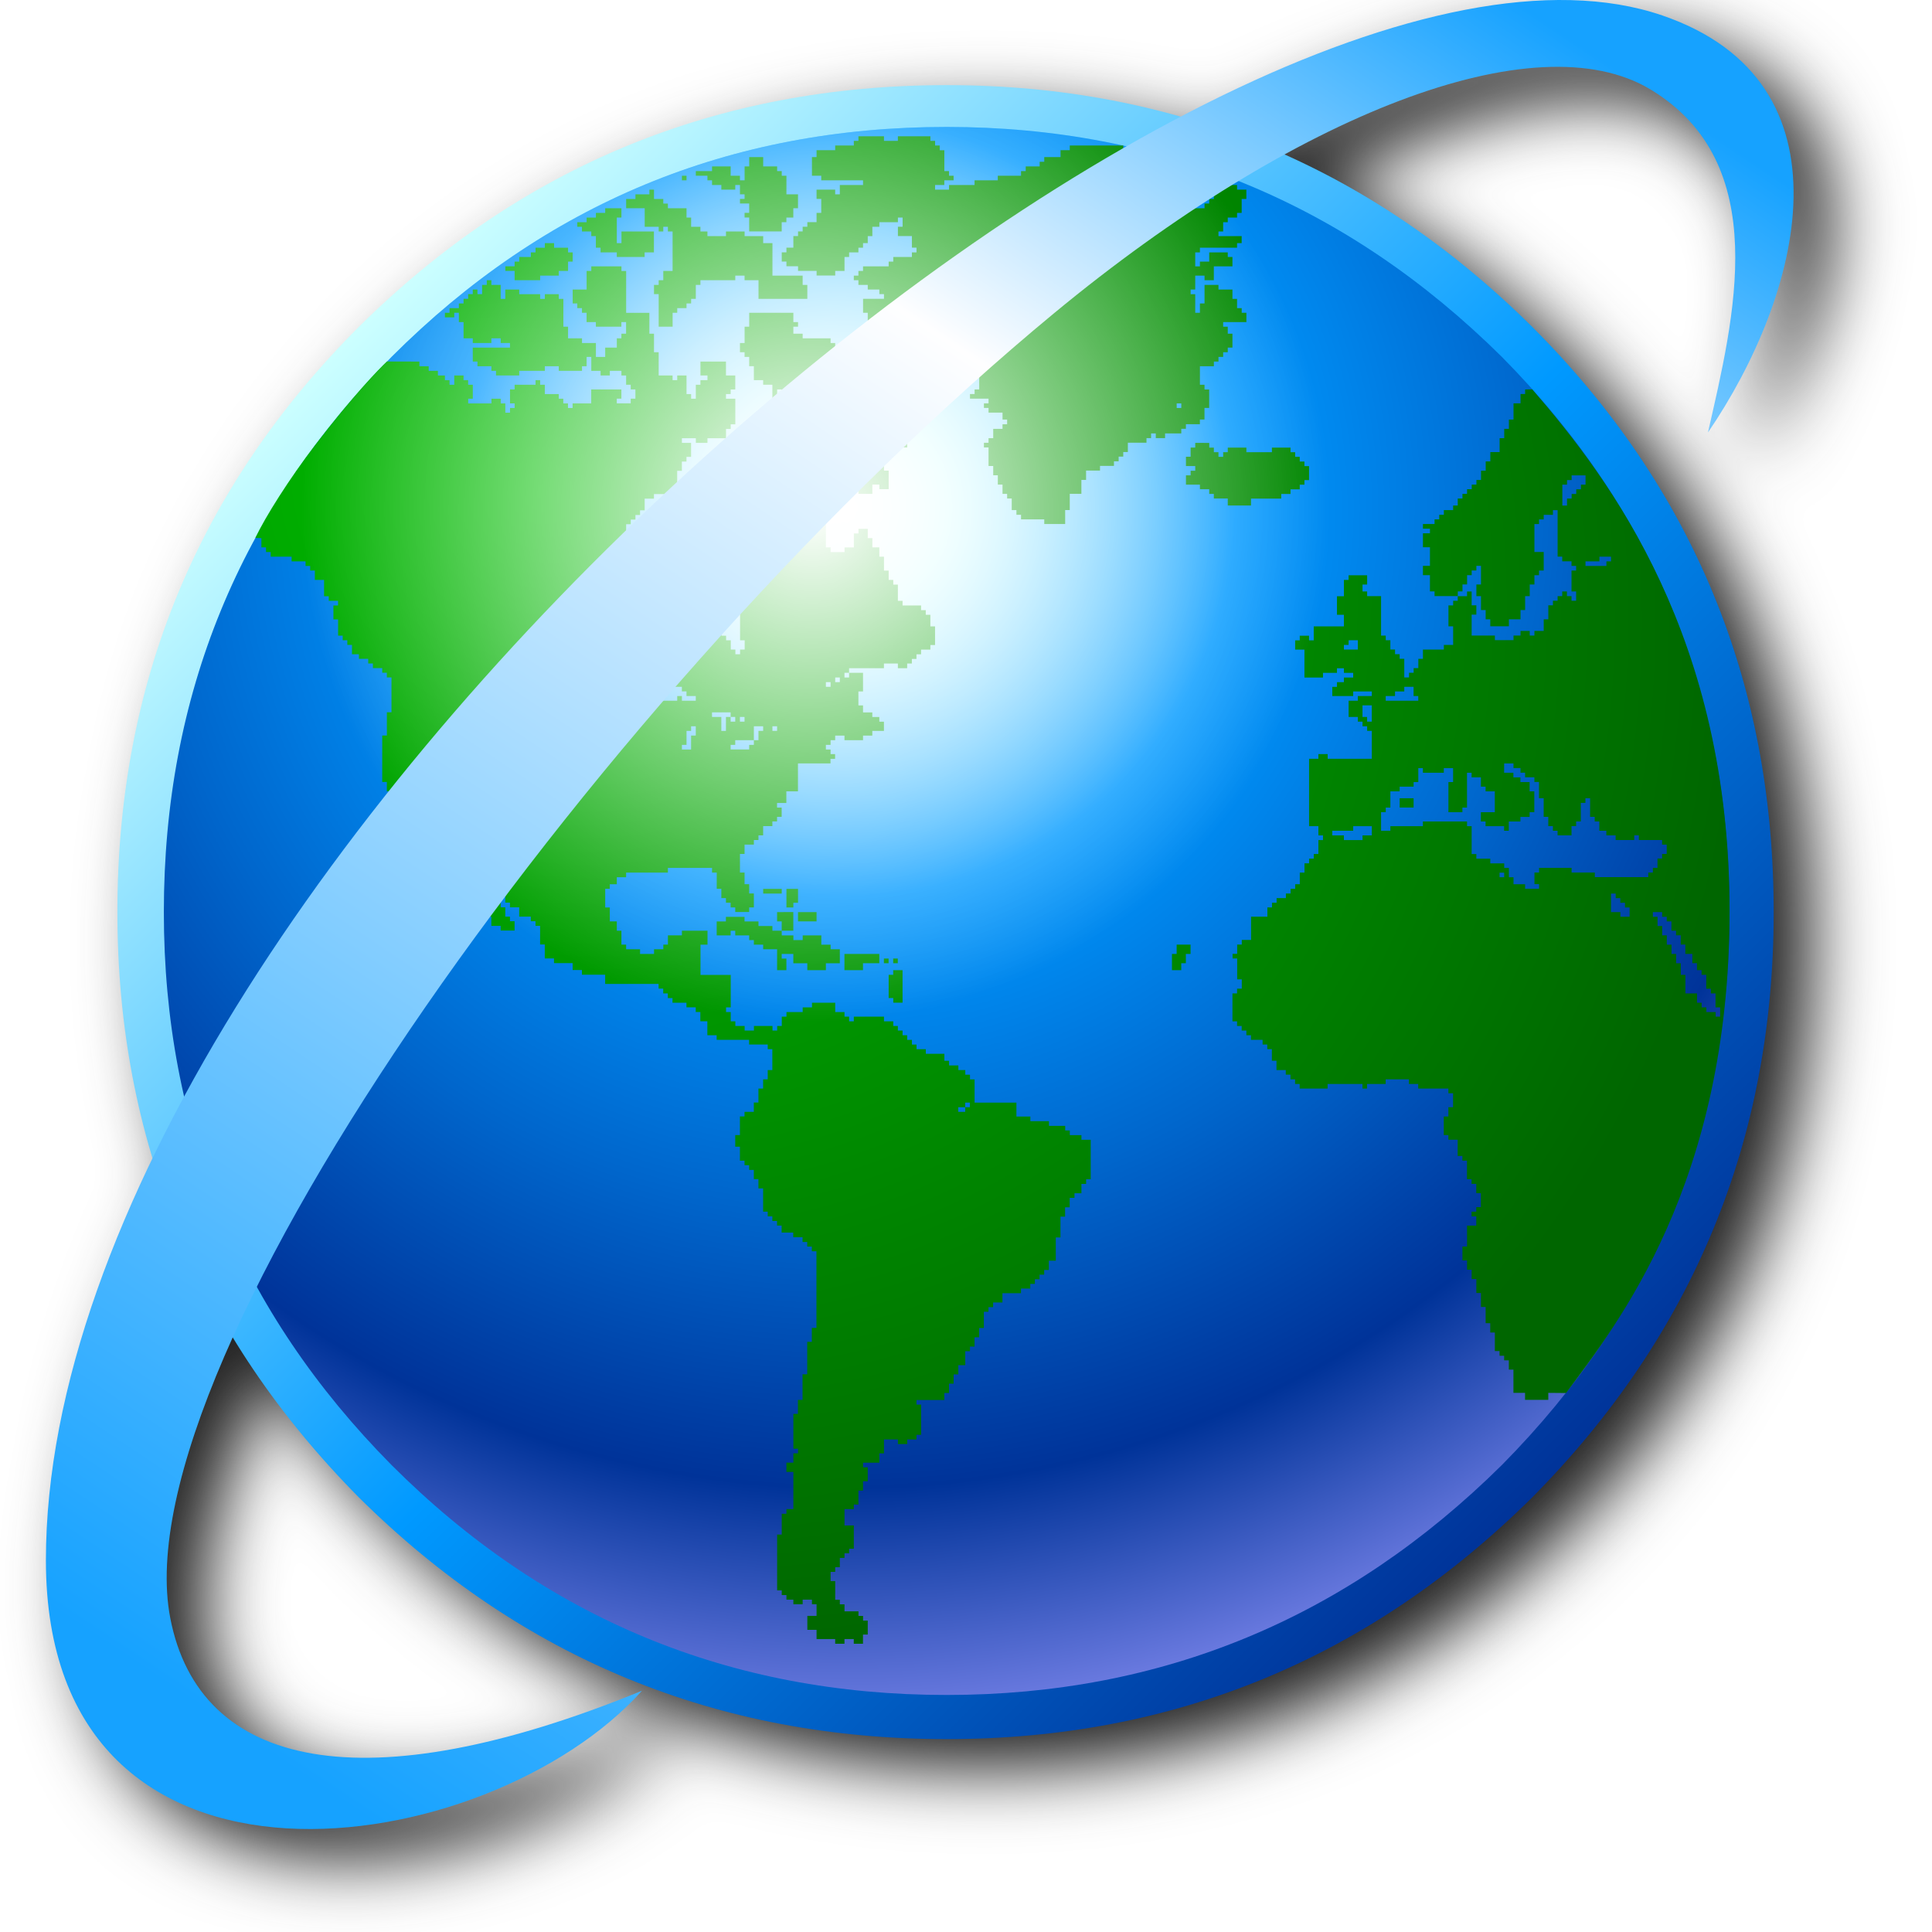
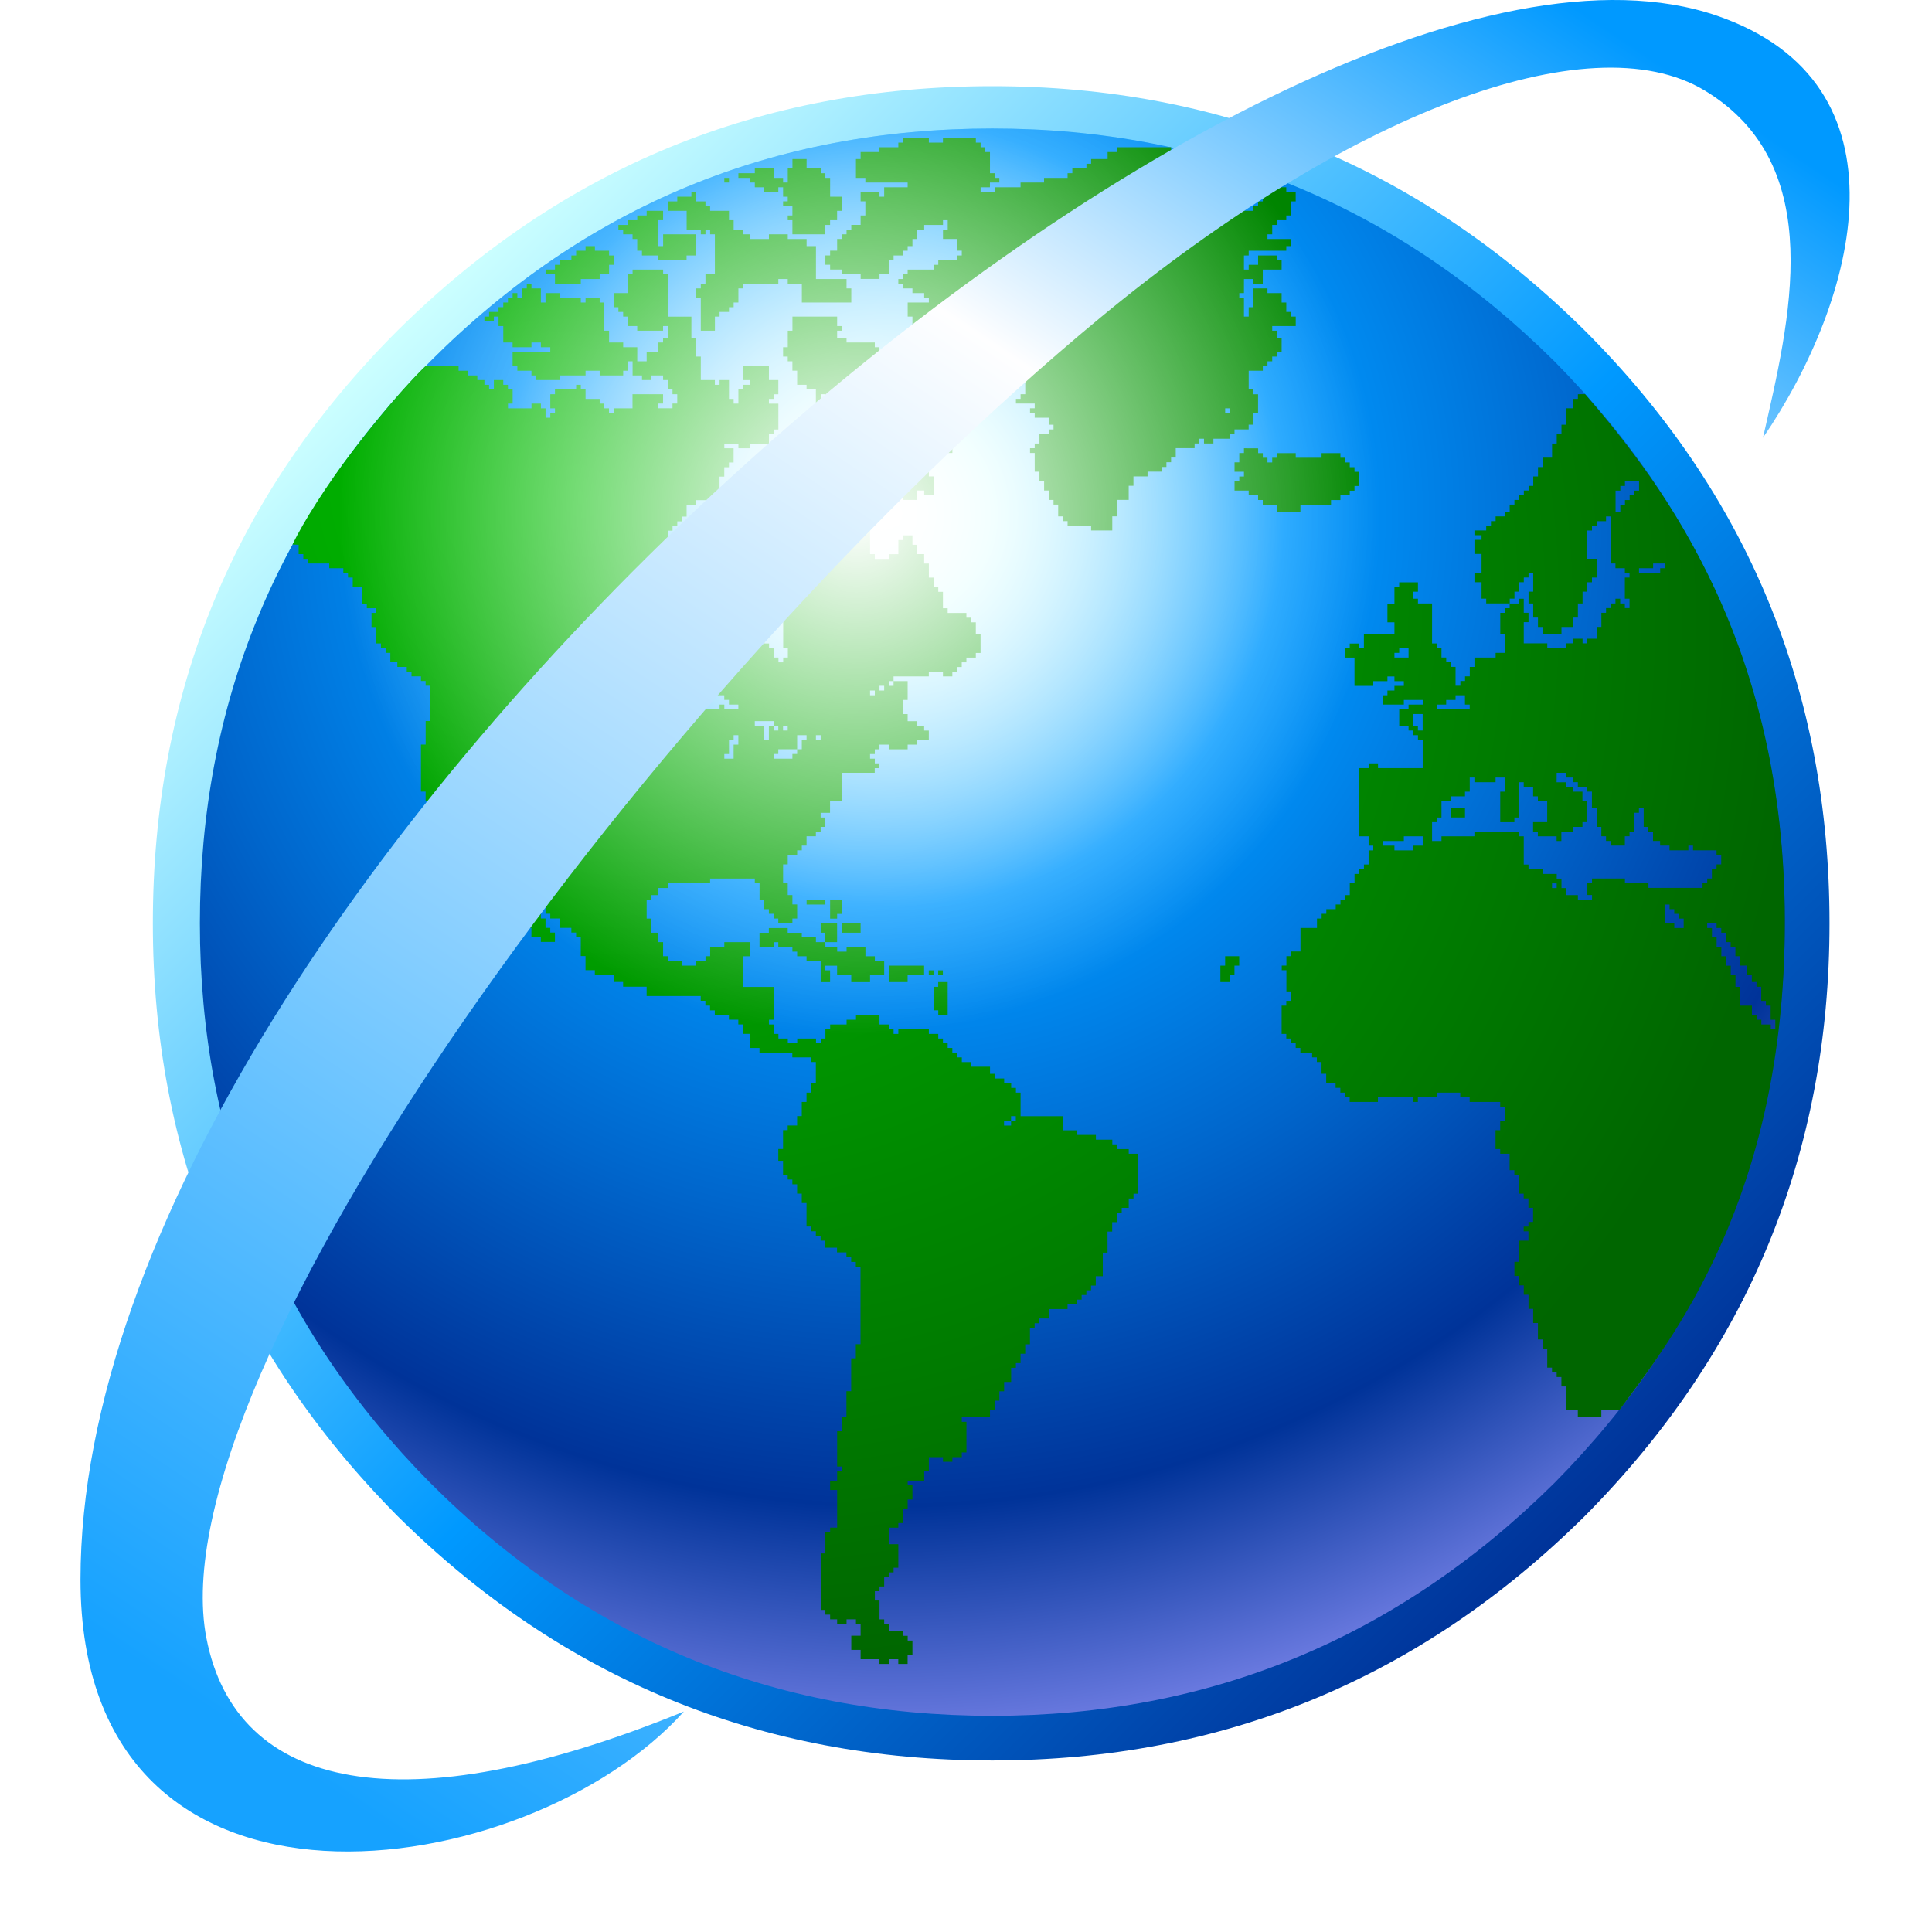
- <svg xmlns="http://www.w3.org/2000/svg" xmlns:xlink="http://www.w3.org/1999/xlink" id="svg8" version="1.1" viewBox="0 0 256 256" height="256" width="256">
+ <svg xmlns="http://www.w3.org/2000/svg" xmlns:xlink="http://www.w3.org/1999/xlink" id="svg8" version="1.1" viewBox="0 0 48 48" height="48" width="48">
  <defs id="defs2">
    <linearGradient id="linearGradient4004">
      <stop style="stop-color:#16a2ff;stop-opacity:1" offset="0" id="stop4000" />
      <stop style="stop-color:#fefeff;stop-opacity:1" offset="0.722" id="stop4134" />
-       <stop style="stop-color:#16a2ff;stop-opacity:1" offset="1" id="stop4002" />
+       <stop style="stop-color:#0099ff;stop-opacity:1" offset="1" id="stop4002" />
    </linearGradient>
    <linearGradient id="linearGradient1620">
      <stop style="stop-color:#ffffff;stop-opacity:1;" offset="0" id="stop1616" />
      <stop style="stop-color:#ffffff;stop-opacity:0;" offset="1" id="stop1618" />
    </linearGradient>
    <radialGradient spreadMethod="pad" r="819.2" id="gradient2-62" gradientUnits="userSpaceOnUse" gradientTransform="matrix(0.03321492,0.02554013,-0.0225253,0.02929414,177.2192,-98.25728)" cy="5091.175" cx="-1495.203" fx="-1495.203" fy="5091.175">
      <stop id="stop4113" stop-color="#00bf00" offset="0.0" />
      <stop id="stop4115" stop-color="#006600" offset="0.929" />
    </radialGradient>
    <radialGradient spreadMethod="pad" r="819.2" id="gradient1-6" gradientUnits="userSpaceOnUse" gradientTransform="matrix(0.1525931,0,0,0.1525931,-147.3621,-19.47578)" cy="0" cx="0">
      <stop id="stop4100" stop-color="#ffffff" offset="0.0" />
      <stop id="stop4102" stop-color="#ccffff" offset="0.078" />
      <stop id="stop4104" stop-color="#0099ff" offset="0.298" />
      <stop id="stop4106" stop-color="#0066cc" offset="0.537" />
      <stop id="stop4108" stop-color="#003399" offset="0.753" />
      <stop id="stop4110" stop-color="#9999ff" offset="1.0" />
    </radialGradient>
    <linearGradient x2="819.2" x1="-819.2" spreadMethod="pad" id="gradient0-1" gradientUnits="userSpaceOnUse" gradientTransform="matrix(-0.06871152,-0.06871152,-0.06871152,0.06871152,-137.7692,19.34177)">
      <stop id="stop4093" stop-color="#003399" offset="0.0" />
      <stop id="stop4095" stop-color="#0099ff" offset="0.471" />
      <stop id="stop4097" stop-color="#ccffff" offset="1.0" />
    </linearGradient>
    <radialGradient xlink:href="#linearGradient1620" id="radialGradient1624" cx="-154.378" cy="-18.647" fx="-154.721" fy="-18.647" r="75.181" gradientTransform="matrix(0.6563114,0,0,0.6543026,-49.10167,-7.08852)" gradientUnits="userSpaceOnUse" />
    <linearGradient xlink:href="#linearGradient4004" id="linearGradient4006" x1="-3.088" y1="43.996" x2="26.613" y2="-0.41" gradientUnits="userSpaceOnUse" gradientTransform="matrix(5.329948,0,0,5.329948,76.40945,5.649538)" />
-     <filter style="color-interpolation-filters:sRGB" id="filter35309" x="-0.049" y="-0.047" width="1.098" height="1.094">
-       <feGaussianBlur stdDeviation="4.739" id="feGaussianBlur35311" />
-     </filter>
  </defs>
  <g transform="translate(-12.56771)" id="layer1">
-     <path id="path35122" style="fill:#212121;fill-opacity:1;fill-rule:evenodd;stroke:none;stroke-width:1.38;filter:url(#filter35309)" d="m 225.708,4.016 c -14.504,-0.359 -32.482,5.427 -51.658,15.475 -9.785,-2.793 -20.127,-4.211 -31.041,-4.211 -30.371,0 -56.328,10.67 -77.875,32.012 -21.342,21.342 -32.014,47.198 -32.014,77.568 0,11.51 1.567,22.389 4.674,32.645 -8.888,18.371 -14.145,36.524 -14.145,53.244 0,48.983 58.666,39.967 78.984,17.285 -36.862,15.092 -58.645,10.346 -62.504,-9.625 -1.762,-9.118 1.498,-22.116 8.291,-37.178 4.555,7.476 10.122,14.543 16.713,21.197 21.547,21.342 47.504,32.012 77.875,32.012 30.165,0 56.022,-10.67 77.568,-32.012 21.342,-21.547 32.014,-47.403 32.014,-77.568 0,-30.371 -10.672,-56.227 -32.014,-77.568 -10.005,-9.909 -20.95,-17.487 -32.812,-22.795 20.358,-11.152 38.251,-14.847 48.523,-8.629 16.237,9.827 11.053,30.214 7.592,45.443 12.402,-18.181 19.858,-46.387 -6.047,-55.262 -3.687,-1.263 -7.748,-1.925 -12.125,-2.033 z" />
-     <g id="g35120" transform="translate(0,0.04375847)">
+     <g id="g35120" transform="matrix(0.1898038,0,0,0.1898038,11.02775,0.00830553)">
      <g transform="matrix(0.8885716,0,0,0.8885716,16.95401,11.23522)" id="g1127">
        <g transform="matrix(1.552789,0,0,1.552789,350.1629,93.28853)" id="g1296">
          <path d="m -217.412,19.342 q 0,32.794 23.201,56.219 23.424,23.201 56.442,23.201 32.794,0 56.219,-23.201 23.201,-23.424 23.201,-56.219 0,-33.017 -23.201,-56.219 -23.424,-23.201 -56.219,-23.201 -33.017,0 -56.442,23.201 -23.201,23.201 -23.201,56.219" id="path3998" style="fill:url(#gradient0-1);fill-rule:evenodd;stroke:none" />
          <path d="m -212.95,19.342 q 0,31.009 21.863,53.095 22.086,22.086 53.318,22.086 31.009,0 53.318,-22.086 21.863,-22.086 21.863,-53.095 0,-31.233 -21.863,-53.318 -22.309,-22.086 -53.318,-22.086 -31.233,0 -53.318,22.086 -21.863,22.086 -21.863,53.318" id="path4000" style="fill:url(#gradient1-6);fill-rule:evenodd;stroke:none" />
          <path transform="matrix(3.781896,0,0,3.781896,-225.4815,-69.05359)" d="M 20.951,3.672 V 3.789 H 20.834 V 3.906 h -0.473 v 0.119 h -0.473 v 0.176 h -0.117 v 0.473 h 0.236 v 0.117 h 1.061 V 4.91 H 20.479 V 5.146 H 20.361 V 5.027 h -0.473 v 0.236 h 0.119 v 0.354 h -0.119 v 0.236 h -0.234 v 0.117 h -0.119 v 0.119 h -0.117 v 0.117 h -0.119 v 0.295 h -0.176 v 0.119 h -0.119 v 0.234 h 0.119 v 0.119 h 0.295 v 0.117 h 0.471 v 0.119 h 0.473 V 7.092 h 0.236 V 6.738 h 0.117 V 6.621 h 0.236 V 6.502 h 0.117 V 6.385 H 21.188 V 6.207 h 0.117 V 5.971 h 0.178 V 5.854 h 0.471 V 5.736 h 0.119 v 0.234 h -0.119 v 0.236 h 0.355 v 0.295 h 0.117 V 6.621 H 22.309 V 6.738 H 21.836 V 6.855 H 21.719 V 6.975 H 21.068 V 7.092 H 20.951 V 7.211 H 20.834 V 7.328 h 0.117 V 7.447 H 21.188 v 0.117 h 0.295 v 0.117 h 0.117 v 0.119 h -0.531 V 8.154 H 21.188 V 8.391 h 0.766 v 0.295 h 0.236 V 8.508 h 0.354 V 8.391 h 0.945 v 0.117 h 0.176 v 0.178 h 0.119 v 0.354 h 0.117 V 9.156 h 0.117 v 0.945 h -0.117 v 0.117 h -0.117 v 0.117 h 0.471 v 0.119 h -0.117 v 0.117 h 0.117 v 0.119 h 0.355 v 0.176 h 0.117 v 0.119 h -0.117 v 0.117 h -0.236 v 0.236 h -0.119 v 0.117 h -0.117 v 0.119 h 0.117 v 0.471 h 0.119 v 0.236 h 0.117 v 0.236 h 0.119 v 0.236 h 0.117 v 0.117 h 0.117 v 0.295 h 0.119 v 0.119 h 0.117 v 0.117 h 0.59 v 0.117 h 0.531 v -0.354 h 0.117 v -0.412 h 0.295 v -0.354 h 0.119 v -0.236 h 0.354 v -0.119 h 0.354 v -0.117 h 0.119 v -0.119 h 0.117 v -0.117 h 0.117 v -0.236 h 0.473 v -0.117 h 0.117 v -0.119 h 0.119 v 0.119 h 0.236 v -0.119 h 0.412 v -0.117 h 0.117 v -0.117 h 0.355 v -0.119 h 0.117 v -0.295 h 0.119 V 10.102 H 29.74 V 9.982 H 29.623 V 9.512 h 0.354 V 9.393 H 30.094 V 9.275 h 0.119 V 9.156 h 0.117 V 9.039 h 0.119 V 8.686 H 30.33 V 8.508 H 30.213 V 8.391 h 0.59 V 8.154 h -0.119 V 8.037 H 30.566 V 7.801 H 30.449 V 7.564 H 30.094 V 7.447 H 29.74 V 7.918 H 29.623 V 8.154 H 29.504 V 7.682 H 29.387 V 7.564 h 0.117 V 7.211 h 0.236 V 7.328 h 0.236 V 6.975 h 0.473 V 6.738 H 30.33 V 6.621 h -0.471 v 0.234 H 29.623 V 6.975 H 29.504 V 6.621 h 0.119 V 6.502 h 0.943 V 6.385 h 0.117 V 6.207 H 30.094 V 6.09 h 0.119 V 5.854 h 0.117 V 5.736 h 0.236 V 5.617 h 0.117 V 5.264 h 0.119 V 5.027 H 30.566 V 4.91 H 29.977 V 5.264 H 29.859 V 5.381 H 29.74 V 5.5 H 29.504 V 5.381 h 0.119 V 5.264 h 0.117 V 5.146 h 0.119 V 4.791 H 29.15 V 4.674 h 0.117 V 4.438 H 29.15 V 4.32 h -0.531 V 4.201 H 28.148 V 4.025 H 27.676 V 3.906 H 26.318 V 4.025 H 26.084 V 4.201 H 25.67 V 4.32 H 25.553 V 4.438 H 25.199 V 4.557 H 25.08 V 4.674 H 24.49 V 4.791 H 23.9 V 4.91 H 23.252 V 5.027 H 22.898 V 4.91 h 0.234 V 4.791 h 0.236 V 4.674 H 23.252 V 4.557 h -0.119 v -0.531 H 23.016 V 3.906 H 22.898 V 3.789 H 22.779 V 3.672 H 21.953 V 3.789 H 21.6 V 3.672 Z M 18.178,4.201 V 4.438 H 18.061 V 4.791 H 17.943 V 4.674 H 17.707 V 4.438 h -0.473 v 0.119 h -0.412 v 0.117 h 0.295 v 0.117 h 0.117 v 0.119 h 0.236 v 0.117 h 0.354 V 4.91 h 0.119 v 0.236 h 0.117 v 0.117 h -0.117 v 0.117 h 0.234 v 0.236 h -0.117 v 0.119 h 0.117 v 0.354 h 0.826 V 5.854 h 0.119 V 5.736 h 0.176 V 5.5 h 0.119 V 5.146 H 19.123 V 4.674 H 19.004 V 4.557 H 18.887 V 4.438 H 18.533 V 4.201 Z M 16.469,4.674 v 0.117 h 0.117 V 4.674 Z M 15.643,5.027 V 5.146 H 15.289 V 5.264 H 15.053 V 5.5 h 0.471 v 0.471 h 0.355 v 0.119 h 0.117 V 5.971 h 0.117 v 0.119 h 0.119 V 7.092 H 15.996 V 7.328 h -0.117 v 0.119 h -0.119 v 0.234 h 0.119 v 0.826 h 0.354 V 8.154 h 0.117 V 8.037 h 0.236 V 7.918 h 0.117 V 7.801 h 0.119 V 7.447 h 0.117 V 7.328 h 0.885 V 7.211 h 0.236 V 7.328 h 0.354 v 0.473 h 1.24 V 7.447 H 19.535 V 7.211 H 18.768 V 6.385 H 18.533 V 6.207 H 18.061 V 6.09 H 17.588 V 6.207 H 17.117 V 6.09 H 16.939 V 5.971 H 16.703 V 5.736 H 16.586 V 5.5 H 16.113 V 5.381 H 15.996 V 5.264 H 15.76 V 5.027 Z M 14.521,5.5 V 5.617 H 14.285 V 5.736 H 14.049 V 5.854 H 13.812 v 0.117 h 0.119 v 0.119 h 0.236 v 0.117 h 0.117 v 0.295 h 0.119 v 0.119 h 0.412 v 0.117 h 0.707 V 6.621 h 0.236 v -0.531 H 14.934 V 6.385 H 14.816 V 5.736 h 0.117 V 5.5 Z m -1.533,0.885 v 0.117 h -0.236 v 0.119 h -0.119 v 0.117 h -0.295 v 0.117 h -0.117 v 0.119 h -0.236 v 0.117 h 0.236 V 7.328 h 0.648 V 7.211 h 0.473 V 7.092 h 0.236 V 6.855 h 0.117 V 6.621 H 13.578 V 6.502 H 13.223 V 6.385 Z m 1.18,0.59 V 7.092 H 14.049 V 7.564 H 13.695 V 7.918 H 13.812 v 0.119 h 0.119 v 0.117 h 0.117 V 8.391 h 0.236 v 0.117 h 0.648 V 8.391 h 0.119 v 0.295 h -0.119 V 8.803 H 14.816 V 9.039 H 14.521 V 9.275 H 14.285 V 8.922 H 13.932 V 8.803 H 13.578 V 8.508 H 13.459 V 7.801 H 13.342 V 7.682 h -0.354 v 0.119 h -0.119 V 7.682 h -0.531 V 7.564 H 11.984 V 7.801 H 11.867 V 7.447 H 11.631 V 7.328 h -0.117 v 0.119 h -0.119 v 0.234 H 11.277 V 7.564 h -0.119 v 0.117 h -0.117 v 0.119 h -0.117 v 0.117 h -0.119 V 8.037 H 10.568 V 8.154 H 10.451 V 8.271 H 10.688 V 8.154 h 0.117 V 8.391 h 0.119 v 0.412 h 0.234 V 8.922 h 0.473 V 8.803 h 0.236 V 8.922 h 0.236 v 0.117 h -0.945 v 0.354 h 0.119 v 0.119 h 0.354 v 0.117 h 0.117 v 0.117 h 0.59 V 9.629 h 0.65 V 9.512 h 0.354 v 0.117 h 0.59 V 9.512 h 0.117 V 9.275 h 0.119 v 0.354 h 0.236 v 0.117 h 0.234 V 9.629 h 0.295 v 0.117 h 0.119 v 0.236 h 0.117 v 0.119 h 0.119 v 0.234 h -0.119 v 0.119 h -0.354 v -0.119 h 0.117 v -0.234 h -0.766 v 0.354 h -0.473 v 0.117 h -0.117 v -0.117 h -0.119 v -0.119 H 13.342 V 10.219 H 12.988 V 9.982 h -0.119 V 9.865 h -0.117 v 0.117 h -0.531 v 0.119 h -0.117 v 0.354 h 0.117 v 0.117 h -0.117 v 0.119 h -0.119 v -0.236 h -0.117 v -0.119 h -0.236 v 0.119 h -0.59 v -0.119 h 0.117 V 9.982 H 11.041 V 9.865 H 10.924 V 9.746 H 10.688 V 9.982 H 10.568 V 9.865 H 10.451 V 9.746 H 10.273 V 9.629 H 10.039 V 9.512 H 9.803 V 9.393 L 8.979,9.391 c -0.187,0.174 -0.866,0.869 -1.826,2.125 -0.658,0.861 -1.255,1.805 -1.516,2.355 l 0.154,0.006 v 0.234 h 0.117 v 0.119 h 0.119 v 0.117 h 0.531 v 0.119 h 0.354 v 0.117 h 0.117 v 0.117 H 7.148 V 14.938 h 0.234 v 0.414 h 0.119 v 0.117 h 0.236 v 0.117 H 7.619 v 0.355 h 0.119 v 0.412 h 0.117 v 0.117 h 0.117 v 0.119 h 0.119 v 0.236 h 0.176 v 0.117 h 0.236 v 0.117 h 0.119 v 0.119 H 8.859 v 0.117 h 0.117 v 0.119 H 9.094 v 0.885 H 8.977 v 0.59 H 8.859 v 1.18 h 0.117 v 0.236 H 9.094 v 0.295 h 0.119 v 0.117 h 0.117 v 0.236 h 0.236 v 0.236 h 0.117 v 0.117 h 0.119 v 0.117 H 10.156 v 0.119 h 0.117 v 0.354 h 0.178 v 0.117 h 0.117 v 0.236 H 10.688 v 0.119 h 0.117 v 0.295 h 0.119 v 0.236 h 0.234 v 0.117 h 0.119 v 0.117 h 0.117 v 0.236 h 0.119 v 0.119 h 0.117 v 0.234 h 0.236 v 0.119 h 0.354 v -0.236 h -0.117 v -0.117 h -0.119 v -0.236 h -0.117 v -0.119 h -0.119 v -0.234 h 0.236 v 0.234 h 0.119 v 0.119 h 0.234 v 0.236 h 0.295 v 0.117 h 0.119 v 0.117 h 0.117 v 0.473 h 0.119 v 0.354 h 0.234 v 0.119 h 0.473 v 0.176 h 0.236 v 0.119 h 0.59 v 0.234 h 1.357 v 0.119 h 0.117 V 25.438 h 0.117 v 0.119 h 0.119 v 0.117 h 0.354 v 0.117 h 0.236 v 0.119 h 0.117 v 0.236 h 0.178 V 26.5 h 0.236 v 0.117 h 0.824 v 0.119 h 0.473 v 0.117 h 0.117 v 0.531 h -0.117 v 0.236 h -0.117 v 0.234 h -0.119 v 0.355 h -0.117 v 0.236 h -0.236 v 0.117 h -0.117 v 0.473 h -0.119 v 0.295 h 0.119 v 0.354 h 0.117 v 0.117 h 0.117 v 0.119 h 0.119 v 0.234 h 0.117 v 0.236 h 0.119 v 0.59 h 0.117 v 0.119 h 0.117 v 0.117 h 0.119 v 0.117 h 0.117 v 0.178 h 0.295 v 0.117 h 0.236 V 31.75 h 0.119 v 0.117 h 0.117 v 0.119 h 0.117 v 1.945 h -0.117 v 0.355 h -0.117 v 0.824 h -0.119 v 0.65 h -0.117 v 0.354 H 19.299 V 37 h 0.119 v 0.117 h -0.119 v 0.236 h -0.176 v 0.236 h 0.176 v 0.943 h -0.176 v 0.119 h -0.119 v 0.529 h -0.117 v 1.416 h 0.117 v 0.119 h 0.119 v 0.117 h 0.176 v 0.117 h 0.236 v -0.117 h 0.236 v 0.117 h 0.117 v 0.295 h -0.234 v 0.355 h 0.234 v 0.234 h 0.473 v 0.119 h 0.236 v -0.119 h 0.236 v 0.119 h 0.234 V 41.719 H 21.188 v -0.354 h -0.119 v -0.119 h -0.117 v -0.117 h -0.354 v -0.178 h -0.119 v -0.117 h -0.117 v -0.473 h -0.117 v -0.234 h 0.117 v -0.119 h 0.117 v -0.236 h 0.119 v -0.117 h 0.117 v -0.117 h 0.119 v -0.59 h -0.236 v -0.414 h 0.236 v -0.117 h 0.117 v -0.355 h 0.117 V 37.826 H 21.188 v -0.355 h -0.119 v -0.117 h 0.414 v -0.236 h 0.117 v -0.354 h 0.354 v 0.117 h 0.236 v -0.117 h 0.236 v -0.117 h 0.117 v -0.768 h -0.117 v -0.117 h 0.707 v -0.178 h 0.119 v -0.236 h 0.117 v -0.236 h 0.119 v -0.234 h 0.176 v -0.355 h 0.119 v -0.117 h 0.117 v -0.236 h 0.117 v -0.236 h 0.119 v -0.412 h 0.117 v -0.117 h 0.119 v -0.119 h 0.236 v -0.236 h 0.471 v -0.117 h 0.236 v -0.119 h 0.117 v -0.117 h 0.119 v -0.117 h 0.117 v -0.119 h 0.119 v -0.236 h 0.176 v -0.59 h 0.119 v -0.529 h 0.117 v -0.236 h 0.117 V 30.629 H 26.438 v -0.117 h 0.176 v -0.236 h 0.119 V 30.156 h 0.117 v -1.002 h -0.236 v -0.117 h -0.295 v -0.119 h -0.117 v -0.117 h -0.412 v -0.119 h -0.473 v -0.117 h -0.354 v -0.354 h -1.062 v -0.59 h -0.117 v -0.119 h -0.119 v -0.117 h -0.176 v -0.119 h -0.236 v -0.117 h -0.119 v -0.178 h -0.471 v -0.117 h -0.236 v -0.117 h -0.117 v -0.119 H 22.189 V 26.5 h -0.117 v -0.119 h -0.119 v -0.117 h -0.117 v -0.117 h -0.236 v -0.119 h -0.766 v 0.119 h -0.119 v -0.119 h -0.117 v -0.117 h -0.236 v -0.236 h -0.59 v 0.117 h -0.236 v 0.119 h -0.412 v 0.117 h -0.119 v 0.236 h -0.117 v 0.117 h -0.119 v -0.117 h -0.471 v 0.117 h -0.236 v -0.117 h -0.236 v -0.117 h -0.117 v -0.236 h -0.119 v -0.119 h 0.119 v -0.824 h -0.768 v -0.768 h 0.178 V 23.846 H 16.469 v 0.117 h -0.355 v 0.236 h -0.117 v 0.117 h -0.236 v 0.119 H 15.406 v -0.119 h -0.354 v -0.117 h -0.119 v -0.354 h -0.117 v -0.236 h -0.178 v -0.354 h -0.117 v -0.473 h 0.117 v -0.117 h 0.178 v -0.178 h 0.236 v -0.117 h 1.061 v -0.119 h 1.121 v 0.119 h 0.119 v 0.412 h 0.117 v 0.236 h 0.117 v 0.117 h 0.119 v 0.119 h 0.117 v 0.117 h 0.354 v -0.117 h 0.119 v -0.354 h -0.119 v -0.236 h -0.117 v -0.295 h -0.117 v -0.473 h 0.117 v -0.236 h 0.236 v -0.117 h 0.117 v -0.119 h 0.119 v -0.234 h 0.234 v -0.119 h 0.119 v -0.117 h 0.117 V 20.719 h -0.117 v -0.117 h 0.236 v -0.295 h 0.295 v -0.709 h 0.826 v -0.117 h 0.117 V 19.361 H 20.244 V 19.244 H 20.125 v -0.117 h 0.119 v -0.119 h 0.117 v -0.117 h 0.236 v 0.117 h 0.471 v -0.117 h 0.236 v -0.119 h 0.295 v -0.234 h -0.117 v -0.119 h -0.178 v -0.117 h -0.236 v -0.178 h -0.117 v -0.354 h 0.117 v -0.473 h -0.354 v 0.119 h -0.117 v -0.119 h 0.117 v -0.117 h 0.885 v -0.119 h 0.354 v 0.119 h 0.236 v -0.119 h 0.119 v -0.117 h 0.117 v -0.117 h 0.117 v -0.119 h 0.236 v -0.117 h 0.119 v -0.473 h -0.119 v -0.295 h -0.117 v -0.117 h -0.119 v -0.119 H 22.072 V 15.469 H 21.953 V 15.057 H 21.836 V 14.938 H 21.719 V 14.701 H 21.6 V 14.348 H 21.482 V 14.111 H 21.305 V 13.877 H 21.188 v -0.236 h -0.236 v 0.117 h -0.117 v 0.354 h -0.236 v 0.119 H 20.244 V 14.111 H 20.125 v -0.824 h -0.236 v -0.119 h -0.117 v -0.117 h -0.117 v -0.178 h -0.768 v -0.117 h -0.119 v -0.119 h 0.355 v -0.471 h -0.236 v 0.117 h -0.119 v 0.119 h -0.234 v -0.119 h -0.119 v -0.117 h -0.117 v -0.236 h -0.236 v -0.119 h -0.117 v -0.117 h -0.236 v -0.236 h -0.119 v 0.119 h -0.117 v 0.117 h -0.236 v 0.236 h -0.117 v 0.354 h 0.236 v 0.236 h 0.354 v -0.117 h 0.117 v -0.119 h 0.236 v 0.119 h 0.236 v 0.648 h -0.119 v 0.471 h 0.119 v 0.355 h -0.119 v 0.707 h 0.119 v 0.473 h 0.117 v 0.176 h -0.117 v 0.119 h -0.119 v 0.117 h -0.117 v 0.117 h -0.117 v 0.885 h 0.117 v 0.236 h -0.117 v 0.119 h -0.119 v -0.119 h -0.117 v -0.236 h -0.119 v -0.117 h -0.117 v -0.412 H 17.354 V 15.586 H 17.234 V 15.469 h -1.121 v -0.117 h -0.117 v -0.119 h -0.117 v -0.412 h -0.119 V 14.584 H 15.523 V 14.467 H 15.406 v -0.236 h -0.117 v 0.117 h -0.119 v -0.117 h -0.117 v -0.119 h -0.119 v -0.234 h 0.119 v -0.355 h 0.117 v -0.117 h 0.119 v -0.117 h 0.117 v -0.119 h 0.117 v -0.295 h 0.236 v -0.117 h 0.59 v -0.59 h 0.119 v -0.236 h 0.117 v -0.119 h 0.117 V 11.457 H 16.469 v -0.117 h 0.354 v 0.117 h 0.295 v -0.117 h 0.471 v -0.236 h 0.119 v -0.117 h 0.117 v -0.65 H 17.588 V 10.219 h 0.119 v -0.117 h 0.117 V 9.746 H 17.588 V 9.393 h -0.648 v 0.354 h 0.178 V 9.865 H 16.939 V 9.982 H 16.822 V 10.336 H 16.703 V 10.219 H 16.586 V 9.746 H 16.35 V 9.865 H 16.232 V 9.746 H 15.879 V 9.156 h -0.119 V 8.686 h -0.117 v -0.531 h -0.59 v -1.062 h -0.119 V 6.975 Z m 3.539,5.545 v 0.236 h 0.471 V 12.52 Z M 18.178,8.154 V 8.508 H 18.061 V 8.922 H 17.943 V 9.156 h 0.117 v 0.119 h 0.117 v 0.236 h 0.119 v 0.354 h 0.236 v 0.117 h 0.234 v 0.473 h 0.236 v 0.117 h 0.119 v -0.117 h 0.176 V 9.982 h 0.236 v 0.119 h 0.354 v 0.117 h 0.119 v 0.117 H 20.125 v 0.119 h 0.119 v 0.648 H 20.125 v 0.354 h -0.117 v 0.119 h -0.119 v -0.119 h -0.234 v 0.236 h -0.119 v 0.236 h 0.119 v 0.117 h 0.59 v 0.119 h 0.234 v 0.236 h 0.119 v 0.117 h 0.236 v 0.117 h 0.117 v 0.119 h 0.354 v -0.236 h 0.178 v 0.117 h 0.236 v -0.471 h -0.119 v -0.236 h -0.117 v -0.119 h 0.117 v -0.117 h 0.354 v -0.117 h 0.236 V 11.34 H 22.072 V 10.986 H 21.719 v -0.295 h -0.119 v -0.119 h -0.295 v -0.117 h -0.236 v -0.119 h 0.236 V 9.746 H 21.068 V 9.512 H 20.951 V 9.393 H 20.715 V 9.156 H 20.361 V 8.922 H 20.244 V 8.803 H 19.535 V 8.686 H 19.299 V 8.508 h 0.119 V 8.391 H 19.299 V 8.154 Z m 19.885,1.945 -0.182,0.002 v 0.117 h -0.117 v 0.236 h -0.178 v 0.412 H 37.469 v 0.236 h -0.119 v 0.236 h -0.117 v 0.354 h -0.236 v 0.236 h -0.117 v 0.236 h -0.119 v 0.236 h -0.117 v 0.117 h -0.119 v 0.117 H 36.406 v 0.119 h -0.117 v 0.117 h -0.119 v 0.178 h -0.117 v 0.117 h -0.236 v 0.119 h -0.117 v 0.117 h -0.119 v 0.117 h -0.295 v 0.119 h 0.178 v 0.117 h -0.178 v 0.354 h 0.178 v 0.473 h -0.178 v 0.236 h 0.178 v 0.412 h 0.117 v 0.119 h 0.59 v -0.119 h 0.119 v -0.176 h 0.117 v -0.236 h 0.117 v -0.119 h 0.119 v -0.117 h 0.117 v 0.473 h -0.117 v 0.295 h 0.117 v 0.354 h 0.119 v 0.236 h 0.117 v 0.176 h 0.473 v -0.176 h 0.295 v -0.236 h 0.117 v -0.354 h 0.117 v -0.295 h 0.119 v -0.236 h 0.117 v -0.119 h 0.119 v -0.471 h -0.236 v -0.709 h 0.117 v -0.117 h 0.119 v -0.117 h 0.234 v -0.119 h 0.119 v 1.18 h 0.117 v 0.119 h 0.236 v 0.117 h 0.117 v 0.117 h -0.117 v 0.531 h 0.117 v 0.236 h -0.117 v -0.117 h -0.117 v -0.119 h -0.119 v 0.119 h -0.117 v 0.117 h -0.119 v 0.117 h -0.117 v 0.355 h -0.117 v 0.295 h -0.236 v 0.117 h -0.119 v -0.117 h -0.234 v 0.117 h -0.178 v 0.117 h -0.473 v -0.117 h -0.59 v -0.531 h 0.119 v -0.236 h -0.119 V 15.232 H 36.406 v 0.119 h -0.236 v 0.117 h -0.117 v 0.117 h -0.119 v 0.531 h 0.119 v 0.473 h -0.236 v 0.117 h -0.531 v 0.236 h -0.117 v 0.236 h -0.119 v 0.117 h -0.117 v 0.119 H 34.812 v -0.473 h -0.117 v -0.117 h -0.117 v -0.119 h -0.119 v -0.236 h -0.117 v -0.117 h -0.119 v -1.002 h -0.354 v -0.119 h -0.117 v -0.176 h 0.117 V 14.82 H 33.398 V 14.938 h -0.119 v 0.414 h -0.176 v 0.471 h 0.176 v 0.295 h -0.766 v 0.354 h -0.119 v -0.117 h -0.236 v 0.117 h -0.117 v 0.236 h 0.236 v 0.709 h 0.471 v -0.119 h 0.355 v -0.117 h 0.176 v 0.117 h 0.236 v 0.119 h -0.236 v 0.117 h -0.176 v 0.119 h -0.119 v 0.234 h 0.531 v -0.117 h 0.473 v 0.117 h -0.355 v 0.119 h -0.234 v 0.412 h 0.234 v 0.119 h 0.119 v 0.117 h 0.117 v 0.117 h 0.119 v 0.709 h -1.121 v -0.119 h -0.236 v 0.119 h -0.236 v 1.711 h 0.236 v 0.234 h 0.117 v 0.119 h -0.117 v 0.354 h -0.117 v 0.117 h -0.119 v 0.119 h -0.117 v 0.236 h -0.119 v 0.295 h -0.117 v 0.117 h -0.117 v 0.119 h -0.119 v 0.117 h -0.236 v 0.117 h -0.117 v 0.119 h -0.117 v 0.236 h -0.414 v 0.59 h -0.236 v 0.117 h -0.117 v 0.236 h -0.117 v 0.117 h 0.117 v 0.531 h 0.117 v 0.236 H 30.566 V 25.438 h -0.117 v 0.709 h 0.117 v 0.117 h 0.117 v 0.117 h 0.119 V 26.5 h 0.117 v 0.117 h 0.295 v 0.119 h 0.119 v 0.117 h 0.117 v 0.295 h 0.117 v 0.236 h 0.236 v 0.117 h 0.119 v 0.119 h 0.117 v 0.117 h 0.117 v 0.117 h 0.709 v -0.117 h 0.885 v 0.117 h 0.117 v -0.117 h 0.473 v -0.117 h 0.59 v 0.117 h 0.236 v 0.117 h 0.766 v 0.119 h 0.119 v 0.354 h -0.119 v 0.236 h -0.117 v 0.473 h 0.117 v 0.117 h 0.236 v 0.412 h 0.119 v 0.119 h 0.117 v 0.471 h 0.117 v 0.119 h 0.119 v 0.236 h 0.117 v 0.354 h -0.117 v 0.117 h -0.119 v 0.119 h 0.119 v 0.234 H 36.406 v 0.531 h -0.117 v 0.354 h 0.117 v 0.236 h 0.117 v 0.236 h 0.119 v 0.354 h 0.117 v 0.355 h 0.119 v 0.412 h 0.117 v 0.236 h 0.117 v 0.471 h 0.119 v 0.119 h 0.117 v 0.117 h 0.119 v 0.236 h 0.117 v 0.59 h 0.295 v 0.178 h 0.59 v -0.178 l 0.451,0.004 c 1.282,-1.729 4.152,-5.31 4.152,-12.242 0,-6.932 -3.004,-10.929 -5.012,-13.246 z m -19.176,0.002 h 0.117 v 0.234 h -0.117 z m 10.146,0.354 h 0.117 v 0.117 h -0.117 z m -7.965,0.885 H 21.188 v 0.236 h -0.119 z m 8.436,0.117 v 0.119 h -0.117 v 0.234 h -0.119 v 0.236 h 0.236 v 0.119 h -0.117 v 0.117 h -0.119 v 0.236 h 0.355 v 0.117 h 0.236 v 0.119 h 0.117 v 0.117 h 0.354 v 0.178 h 0.59 V 12.873 H 31.688 v -0.117 h 0.236 v -0.119 h 0.234 v -0.117 h 0.119 v -0.117 h 0.117 v -0.355 h -0.117 v -0.117 h -0.119 v -0.119 h -0.117 v -0.117 h -0.117 v -0.117 h -0.473 v 0.117 h -0.648 v -0.117 h -0.473 v 0.117 h -0.117 v 0.117 H 30.094 v -0.117 h -0.117 v -0.117 h -0.117 v -0.119 z m 9.557,0.826 h 0.354 v 0.236 h -0.117 v 0.117 h -0.119 v 0.119 h -0.117 v 0.117 h -0.117 v 0.178 h -0.119 v -0.531 h 0.119 v -0.117 h 0.117 z m 0.707,2.064 H 40.062 v 0.119 h -0.117 v 0.117 h -0.531 v -0.117 h 0.354 z m -6.369,2.123 h 0.234 v 0.236 h -0.354 v -0.117 h 0.119 z m -13.037,0.945 h 0.117 V 17.533 H 20.361 Z M 20.125,17.533 h 0.119 v 0.119 H 20.125 Z m -4.012,0.119 h 0.355 v 0.117 h 0.117 v 0.117 h 0.236 v 0.119 H 16.469 v -0.119 h -0.119 v 0.119 h -0.471 v -0.119 h 0.117 v -0.117 h 0.117 z m 18.699,0 h 0.236 v 0.234 h 0.119 v 0.119 h -0.826 v -0.119 h 0.236 V 17.77 H 34.812 Z m -1.061,0.471 h 0.236 v 0.414 h -0.119 v -0.119 h -0.117 z m -16.518,0.178 h 0.473 v 0.117 h 0.117 v 0.119 h -0.117 v -0.119 h -0.119 v 0.354 h -0.117 v -0.354 h -0.236 z m 0.709,0.117 h 0.117 v 0.119 h -0.117 z m -1.24,0.236 h 0.119 v 0.236 h -0.119 v 0.354 H 16.469 v -0.117 h 0.117 v -0.355 h 0.117 z m 1.594,0 h 0.236 v 0.117 h -0.119 v 0.236 h -0.117 v 0.119 h -0.119 v 0.117 h -0.471 v -0.117 h 0.117 v -0.119 h 0.473 z m 0.471,0 h 0.119 v 0.117 h -0.119 z m 18.582,0.943 h 0.236 v 0.119 h 0.178 v 0.117 h 0.117 v 0.117 h 0.236 v 0.119 h 0.117 v 0.412 h 0.119 v 0.473 h 0.117 v 0.236 h 0.117 v 0.117 h 0.119 v 0.117 h 0.354 v -0.234 h 0.117 v -0.119 h 0.119 v -0.471 h 0.117 v -0.119 h 0.119 v 0.473 h 0.117 v 0.117 h 0.117 v 0.236 h 0.178 v 0.117 h 0.236 v 0.119 h 0.473 v -0.119 h 0.117 v 0.119 h 0.59 v 0.117 h 0.117 v 0.236 h -0.117 v 0.117 h -0.117 v 0.236 H 41.125 v 0.119 h -0.117 v 0.117 h -1.357 v -0.117 h -0.59 v -0.119 h -0.826 v 0.119 h -0.117 v 0.295 h 0.117 v 0.117 H 37.881 V 22.666 H 37.586 V 22.488 H 37.469 v -0.236 h -0.119 v -0.117 h -0.354 v -0.119 h -0.354 v -0.117 h -0.119 V 21.191 H 36.406 v -0.119 h -1.121 v 0.119 h -0.826 v 0.117 h -0.236 v -0.473 h 0.119 V 20.719 h 0.117 v -0.412 h 0.236 V 20.188 h 0.354 v -0.117 h 0.119 v -0.354 h 0.117 v 0.117 h 0.531 v -0.117 h 0.236 v 0.354 h -0.119 v 0.766 h 0.355 V 20.719 h 0.117 v -0.885 h 0.117 v 0.117 h 0.236 V 20.188 h 0.119 v 0.119 h 0.234 v 0.529 h -0.354 v 0.236 h 0.119 v 0.119 h 0.471 v 0.117 h 0.119 v -0.236 h 0.295 v -0.117 h 0.234 v -0.119 h 0.119 v -0.529 h -0.119 v -0.236 h -0.234 v -0.119 h -0.178 v -0.117 h -0.236 z m -2.654,0.885 v 0.236 h 0.354 v -0.236 z m -1.18,0.709 h 0.473 v 0.234 h -0.236 v 0.119 h -0.473 v -0.119 h -0.295 v -0.117 h 0.531 z m -22.357,1.061 h 0.119 v 0.119 h -0.119 z m 26.074,0.119 h 0.117 v 0.117 h -0.117 z m -18.699,0.412 v 0.119 h 0.471 v -0.119 z m 0.59,0 v 0.473 h 0.176 v -0.119 h 0.119 V 22.783 Z M 40.062,22.902 h 0.119 v 0.117 h 0.117 v 0.117 h 0.119 v 0.119 h 0.117 v 0.236 H 40.299 V 23.373 H 40.062 Z m -21.176,0.471 v 0.236 h 0.117 v 0.236 h 0.295 v -0.473 z m 0.117,0.473 h -0.236 v -0.119 h -0.354 v -0.117 h -0.354 v -0.117 h -0.473 v 0.117 h -0.234 v 0.354 h 0.354 v -0.117 h 0.117 v 0.117 h 0.354 v 0.119 h 0.119 v 0.117 h 0.236 v 0.117 h 0.354 v 0.531 h 0.236 v -0.295 h -0.119 v -0.117 h 0.295 v 0.236 h 0.355 v 0.176 H 20.125 v -0.176 h 0.354 v -0.355 h -0.234 v -0.117 h -0.236 v -0.236 h -0.473 v 0.119 h -0.236 v -0.119 h -0.295 z m 0.414,-0.473 v 0.236 h 0.471 v -0.236 z m 21.707,0 h 0.236 v 0.119 h 0.117 v 0.117 h 0.119 v 0.236 h 0.117 v 0.117 h 0.119 v 0.236 h 0.117 v 0.236 h 0.178 v 0.236 h 0.117 v 0.176 h 0.117 v 0.119 h 0.119 v 0.354 h 0.117 V 25.438 h 0.119 v 0.354 h 0.117 v 0.236 H 42.719 v -0.117 h -0.236 v -0.119 H 42.363 V 25.674 H 42.246 V 25.438 h -0.295 v -0.471 h -0.117 v -0.295 h -0.119 v -0.236 h -0.117 v -0.236 h -0.119 V 23.963 H 41.361 V 23.727 H 41.244 V 23.492 H 41.125 Z m -12.092,0.826 v 0.236 h -0.119 v 0.412 h 0.236 v -0.176 h 0.117 v -0.236 h 0.119 v -0.236 z m -8.436,0.236 v 0.412 h 0.471 v -0.176 h 0.414 v -0.236 z m 1.002,0.117 v 0.119 h 0.119 v -0.119 z m 0.236,0 v 0.119 h 0.117 v -0.119 z m 0,0.295 v 0.119 H 21.719 v 0.59 h 0.117 v 0.117 h 0.236 v -0.826 z m 1.828,3.363 h 0.119 v 0.117 h -0.119 v 0.119 h -0.176 v -0.119 h 0.176 z" style="fill:url(#gradient2-62);fill-rule:evenodd;stroke:none;stroke-width:0.264" id="path4002" />
          <path style="fill:url(#radialGradient1624);fill-opacity:1;fill-rule:evenodd;stroke:none" id="path1614" d="m -212.95,19.342 q 0,31.009 21.863,53.095 22.086,22.086 53.318,22.086 31.009,0 53.318,-22.086 21.863,-22.086 21.863,-53.095 0,-31.233 -21.863,-53.318 -22.309,-22.086 -53.318,-22.086 -31.233,0 -53.318,22.086 -21.863,22.086 -21.863,53.318" />
        </g>
      </g>
      <path style="opacity:1;fill:url(#linearGradient4006);fill-opacity:1;stroke:none;stroke-width:5.33px;stroke-linecap:butt;stroke-linejoin:miter;stroke-opacity:1" d="M 238.881,57.266 C 242.342,42.037 247.526,21.651 231.289,11.823 216.077,2.616 184.175,15.077 152.265,41.435 92.942,90.436 28.476,179.924 35.13,214.364 c 3.859,19.971 25.641,24.716 62.503,9.625 -20.318,22.682 -78.983,31.699 -78.983,-17.284 0,-91.177 155.194,-224.909 214.184,-204.7 25.905,8.874 18.449,37.08 6.046,55.261 z" id="path1428" />
    </g>
  </g>
</svg>
